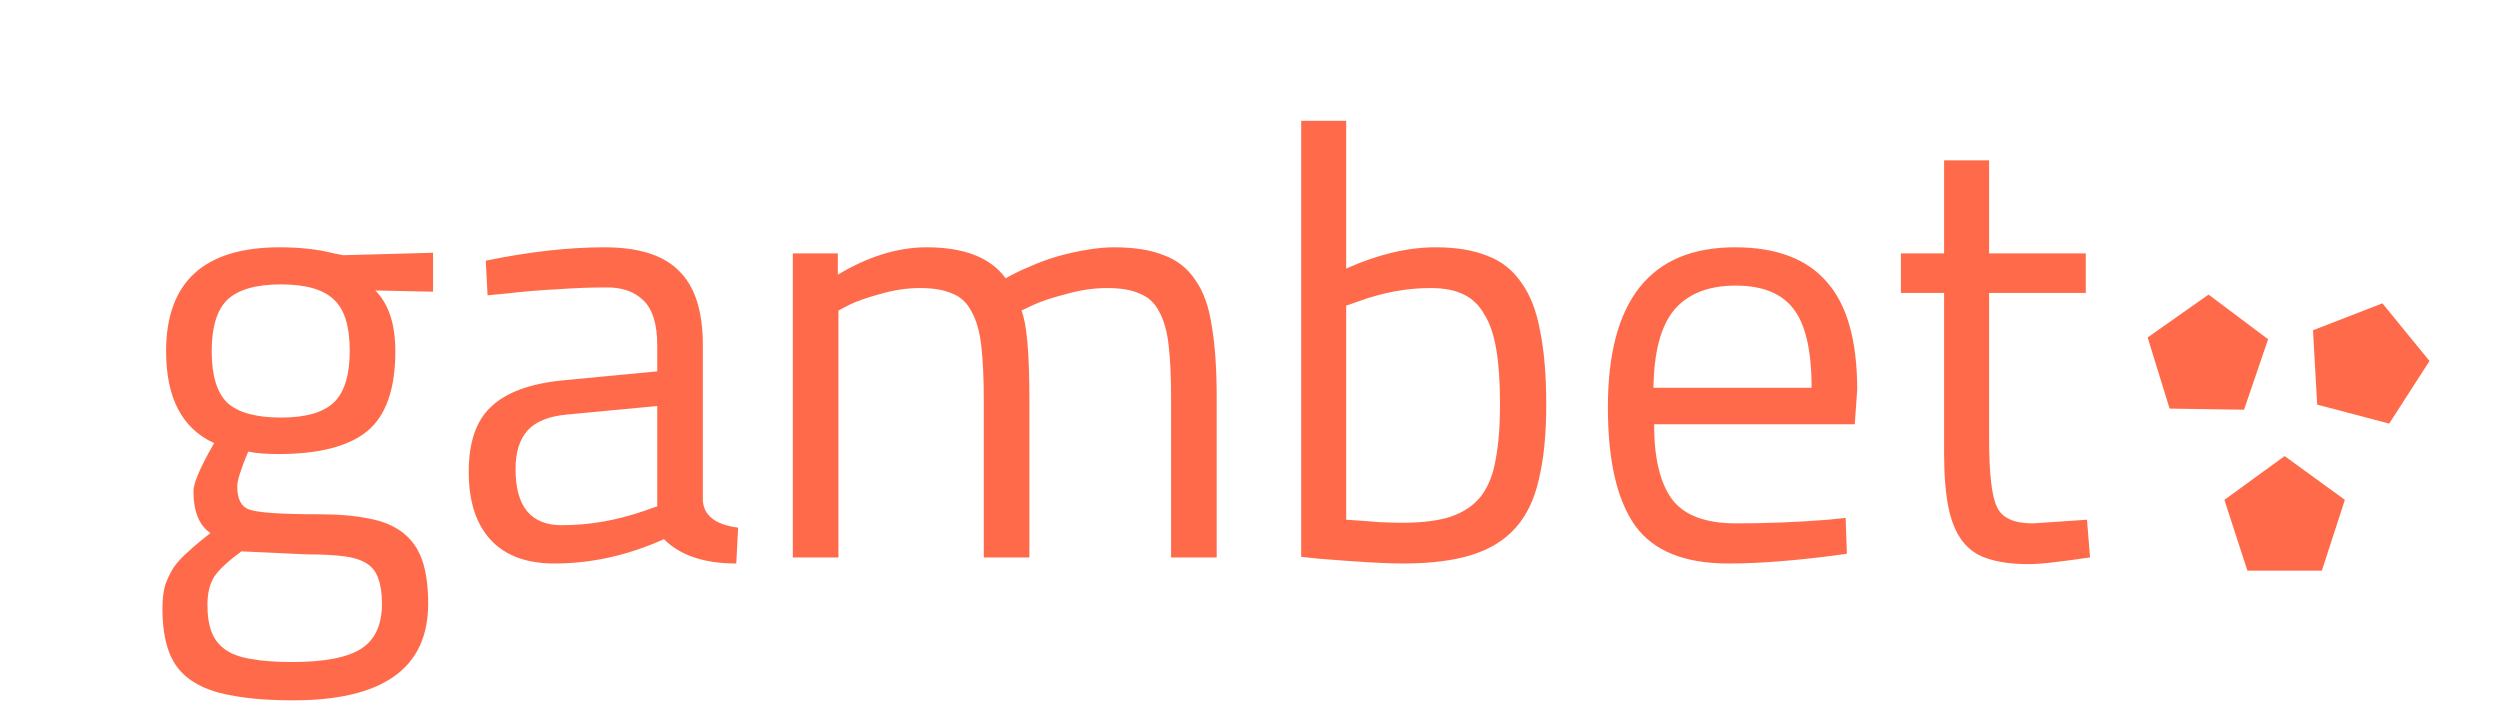
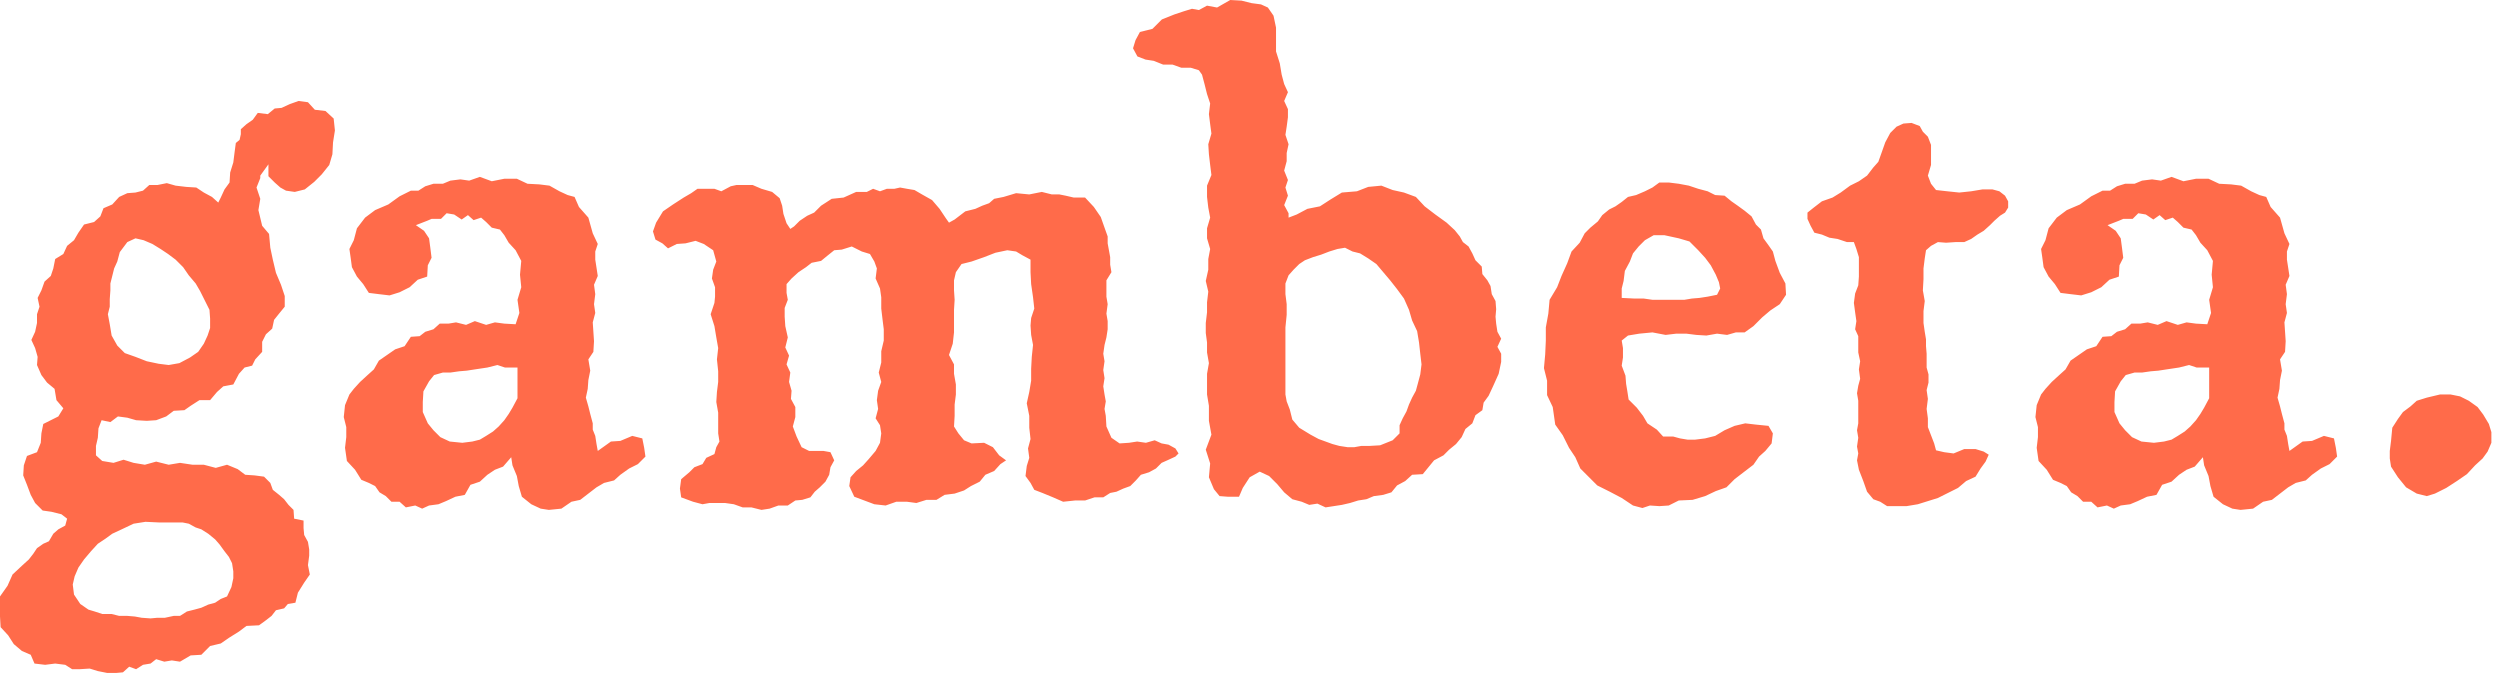
- <svg xmlns="http://www.w3.org/2000/svg" width="296" height="84" viewBox="0 0 296 84" fill="none">
-   <path d="M34.713 82.92C31.833 82.92 29.409 82.728 27.441 82.344C25.473 82.008 23.865 81.408 22.617 80.544C21.417 79.728 20.553 78.624 20.025 77.232C19.497 75.84 19.233 74.112 19.233 72.048C19.233 71.04 19.329 70.152 19.521 69.384C19.761 68.664 20.097 67.944 20.529 67.224C21.009 66.552 21.609 65.904 22.329 65.28C23.049 64.608 23.913 63.888 24.921 63.12C23.577 62.208 22.905 60.552 22.905 58.152C22.905 57.336 23.505 55.824 24.705 53.616L25.353 52.464C21.561 50.736 19.665 47.112 19.665 41.592C19.665 33.384 24.153 29.28 33.129 29.28C35.529 29.28 37.665 29.52 39.537 30L40.617 30.216L51.273 29.928V34.536L44.433 34.392C46.017 35.976 46.809 38.376 46.809 41.592C46.809 46.104 45.681 49.272 43.425 51.096C41.217 52.872 37.713 53.76 32.913 53.76C31.521 53.76 30.345 53.664 29.385 53.472C28.521 55.536 28.089 56.904 28.089 57.576C28.089 59.064 28.545 59.976 29.457 60.312C30.465 60.696 33.225 60.888 37.737 60.888C40.041 60.888 42.009 61.056 43.641 61.392C45.273 61.68 46.617 62.232 47.673 63.048C48.729 63.864 49.497 64.944 49.977 66.288C50.457 67.68 50.697 69.408 50.697 71.472C50.697 79.104 45.369 82.92 34.713 82.92ZM25.065 41.592C25.065 44.472 25.689 46.512 26.937 47.712C28.233 48.864 30.345 49.44 33.273 49.44C36.201 49.44 38.289 48.84 39.537 47.64C40.785 46.44 41.409 44.4 41.409 41.52C41.409 38.64 40.785 36.624 39.537 35.472C38.289 34.272 36.201 33.672 33.273 33.672C30.345 33.672 28.233 34.272 26.937 35.472C25.689 36.672 25.065 38.712 25.065 41.592ZM24.561 71.616C24.561 72.912 24.729 73.992 25.065 74.856C25.401 75.72 25.953 76.416 26.721 76.944C27.489 77.472 28.497 77.832 29.745 78.024C31.041 78.264 32.649 78.384 34.569 78.384C38.409 78.384 41.145 77.856 42.777 76.8C44.409 75.744 45.225 73.968 45.225 71.472C45.225 70.272 45.081 69.288 44.793 68.52C44.553 67.752 44.097 67.152 43.425 66.72C42.753 66.288 41.841 66 40.689 65.856C39.537 65.712 38.097 65.64 36.369 65.64L28.593 65.28C27.009 66.432 25.929 67.44 25.353 68.304C24.825 69.168 24.561 70.272 24.561 71.616ZM83.217 40.872V59.304C83.361 61.08 84.753 62.136 87.393 62.472L87.177 66.72C83.385 66.72 80.529 65.76 78.609 63.84C74.337 65.76 70.017 66.72 65.649 66.72C62.337 66.72 59.817 65.784 58.089 63.912C56.361 62.04 55.497 59.352 55.497 55.848C55.497 52.344 56.385 49.776 58.161 48.144C59.937 46.464 62.721 45.432 66.513 45.048L77.817 43.968V40.872C77.817 38.424 77.289 36.672 76.233 35.616C75.177 34.56 73.737 34.032 71.913 34.032C69.993 34.032 68.025 34.104 66.009 34.248C64.041 34.344 62.025 34.512 59.961 34.752L57.729 34.968L57.513 30.864C62.649 29.808 67.329 29.28 71.553 29.28C75.633 29.28 78.585 30.216 80.409 32.088C82.281 33.912 83.217 36.84 83.217 40.872ZM61.041 55.56C61.041 59.976 62.865 62.184 66.513 62.184C69.729 62.184 72.945 61.632 76.161 60.528L77.817 59.952V48.072L67.161 49.08C65.001 49.272 63.441 49.896 62.481 50.952C61.521 52.008 61.041 53.544 61.041 55.56ZM99.272 36.768V66H93.871V30H99.2V32.52C102.8 30.36 106.304 29.28 109.712 29.28C114.176 29.28 117.296 30.504 119.072 32.952C119.888 32.472 120.824 32.016 121.88 31.584C122.936 31.104 124.04 30.696 125.192 30.36C126.392 30.024 127.568 29.76 128.72 29.568C129.872 29.376 130.928 29.28 131.888 29.28C134.288 29.28 136.256 29.592 137.792 30.216C139.376 30.792 140.624 31.776 141.536 33.168C142.496 34.512 143.144 36.336 143.48 38.64C143.864 40.896 144.056 43.68 144.056 46.992V66H138.656V47.136C138.656 44.64 138.56 42.552 138.368 40.872C138.176 39.192 137.792 37.848 137.216 36.84C136.688 35.832 135.92 35.136 134.912 34.752C133.952 34.32 132.68 34.104 131.096 34.104C129.512 34.104 127.88 34.344 126.2 34.824C124.52 35.256 123.224 35.688 122.312 36.12L120.944 36.768C121.568 38.304 121.88 41.808 121.88 47.28V66H116.48V47.424C116.48 44.832 116.384 42.696 116.192 41.016C116 39.288 115.616 37.92 115.04 36.912C114.512 35.856 113.744 35.136 112.736 34.752C111.776 34.32 110.504 34.104 108.92 34.104C107.384 34.104 105.8 34.344 104.168 34.824C102.584 35.256 101.36 35.688 100.496 36.12L99.272 36.768ZM169.971 29.28C172.419 29.28 174.459 29.616 176.091 30.288C177.771 30.912 179.115 31.968 180.123 33.456C181.179 34.896 181.923 36.816 182.355 39.216C182.835 41.568 183.075 44.472 183.075 47.928C183.075 51.384 182.787 54.312 182.211 56.712C181.683 59.112 180.747 61.056 179.403 62.544C178.107 63.984 176.379 65.04 174.219 65.712C172.059 66.384 169.347 66.72 166.083 66.72C165.075 66.72 163.731 66.672 162.051 66.576C160.419 66.48 158.427 66.336 156.075 66.144L154.059 65.928V14.304H159.387V31.8C163.131 30.12 166.659 29.28 169.971 29.28ZM166.011 61.896C168.363 61.896 170.283 61.656 171.771 61.176C173.307 60.648 174.507 59.832 175.371 58.728C176.235 57.576 176.811 56.112 177.099 54.336C177.435 52.56 177.603 50.4 177.603 47.856C177.603 45.312 177.459 43.176 177.171 41.448C176.883 39.672 176.403 38.256 175.731 37.2C175.107 36.096 174.267 35.304 173.211 34.824C172.203 34.344 170.931 34.104 169.395 34.104C166.563 34.104 163.707 34.632 160.827 35.688L159.387 36.192V61.536C160.923 61.632 162.243 61.728 163.347 61.824C164.451 61.872 165.339 61.896 166.011 61.896ZM216.437 61.536L218.525 61.32L218.669 65.568C215.933 65.952 213.389 66.24 211.037 66.432C208.733 66.624 206.597 66.72 204.629 66.72C199.445 66.72 195.773 65.232 193.613 62.256C191.453 59.232 190.373 54.552 190.373 48.216C190.373 35.592 195.389 29.28 205.421 29.28C210.317 29.28 213.941 30.648 216.293 33.384C218.693 36.072 219.893 40.32 219.893 46.128L219.605 50.232H195.845C195.845 54.264 196.565 57.24 198.005 59.16C199.445 61.032 201.965 61.968 205.565 61.968C209.165 61.968 212.789 61.824 216.437 61.536ZM195.773 45.912H214.493C214.493 41.496 213.773 38.376 212.333 36.552C210.941 34.728 208.661 33.816 205.493 33.816C202.277 33.816 199.853 34.776 198.221 36.696C196.637 38.616 195.821 41.688 195.773 45.912ZM246.957 30V34.68H235.509V51.888C235.509 56.064 235.821 58.776 236.445 60.024C237.021 61.32 238.437 61.968 240.693 61.968L247.101 61.536L247.461 66C245.829 66.24 244.389 66.432 243.141 66.576C241.941 66.72 240.933 66.792 240.117 66.792C238.245 66.792 236.661 66.576 235.365 66.144C234.117 65.76 233.109 65.064 232.341 64.056C231.573 63.048 231.021 61.704 230.685 60.024C230.349 58.344 230.181 56.208 230.181 53.616V34.68H225.069V30H230.181V18.984H235.509V30H246.957Z" fill="#FF6B4A" />
-   <path d="M268.544 40.167L265.695 48.51L256.88 48.379L254.28 39.954L261.489 34.879L268.544 40.167Z" fill="#FF6B4A" />
-   <path d="M270.5 54L263.367 59.182L266.092 67.568H274.908L277.633 59.182L270.5 54Z" fill="#FF6B4A" />
-   <path d="M282.077 35.913L287.653 42.742L282.88 50.156L274.355 47.907L273.858 39.105L282.077 35.913Z" fill="#FF6B4A" />
+ <svg xmlns="http://www.w3.org/2000/svg" width="287" height="78" viewBox="0 0 287 78" fill="none">
+   <path d="M28.296 14.256L29.016 13.752L29.592 12.96L30.744 13.104L31.536 12.456L32.328 12.384L33.264 11.952L34.272 11.592L35.352 11.736L36.144 12.6L37.368 12.744L38.304 13.608L38.448 14.976L38.232 16.344L38.16 17.712L37.8 18.936L36.936 20.016L36.072 20.88L34.992 21.744L33.84 22.032L32.832 21.888L32.184 21.528L31.536 20.952L30.816 20.232V18.864L29.88 20.16V20.448L29.448 21.528L29.88 22.824L29.664 24.12L30.096 25.92L30.888 26.856L31.032 28.44L31.32 29.808L31.68 31.32L32.256 32.688L32.688 33.984V35.208L32.04 36L31.464 36.72L31.248 37.728L30.528 38.376L30.096 39.24V40.392L29.304 41.256L28.944 41.976L28.08 42.192L27.432 42.912L26.784 44.136L25.632 44.352L24.912 45L24.12 45.936H22.896L21.888 46.584L21.168 47.088L19.944 47.16L19.08 47.808L17.928 48.24L16.848 48.312L15.624 48.24L14.616 47.952L13.536 47.808L12.672 48.456L11.664 48.24L11.304 49.176L11.232 50.256L11.016 51.192V52.272L11.736 52.92L13.032 53.136L14.184 52.776L15.336 53.136L16.632 53.352L17.928 52.992L19.368 53.352L20.664 53.136L22.104 53.352H23.4L24.768 53.712L26.064 53.352L27.288 53.856L28.152 54.504L29.232 54.576L30.312 54.72L31.032 55.44L31.32 56.232L32.04 56.808L32.616 57.312L33.12 57.96L33.696 58.536L33.768 59.544L34.848 59.76V60.624L34.92 61.416L35.352 62.208L35.496 63.072V63.792L35.352 64.872L35.568 65.952L34.92 66.888L34.2 68.04L33.912 69.192L33.048 69.336L32.616 69.84L31.68 70.056L31.176 70.704L30.528 71.208L29.736 71.784L28.296 71.856L27.432 72.504L26.28 73.224L25.344 73.872L24.12 74.16L23.112 75.168L21.888 75.24L20.664 75.96L19.728 75.816L18.864 75.96L17.928 75.672L17.28 76.176L16.416 76.32L15.624 76.824L14.832 76.536L14.112 77.184L13.32 77.256H12.312L11.232 77.04L10.296 76.752L9.144 76.824H8.28L7.488 76.32L6.336 76.176L5.184 76.32L3.96 76.176L3.528 75.168L2.52 74.736L1.584 73.944L0.936 72.936L0.072 72L2.21282e-06 70.776V68.472L0.864 67.248L1.44 65.952L2.52 64.944L3.312 64.224L3.816 63.576L4.248 62.928L4.968 62.424L5.616 62.136L6.12 61.272L6.696 60.768L7.488 60.336L7.704 59.544L7.056 59.04L5.904 58.752L4.896 58.608L4.032 57.744L3.528 56.808L3.096 55.656L2.664 54.576L2.736 53.424L3.096 52.344L4.248 51.912L4.68 50.832L4.752 49.752L4.968 48.672L6.696 47.808L7.272 46.872L6.48 45.936L6.264 44.64L5.4 43.92L4.752 43.056L4.248 41.904L4.32 40.968L4.032 39.96L3.6 39.024L4.032 38.088L4.248 37.08V36.072L4.536 35.208L4.32 34.2L4.752 33.336L5.112 32.328L5.832 31.68L6.12 30.816L6.336 29.736L7.272 29.16L7.704 28.224L8.496 27.576L9 26.712L9.648 25.776L10.8 25.488L11.52 24.84L11.88 23.904L12.888 23.472L13.68 22.608L14.616 22.176L15.552 22.104L16.416 21.888L17.136 21.24H18.072L19.152 21.024L20.16 21.312L21.384 21.456L22.536 21.528L23.4 22.104L24.336 22.608L25.056 23.256L25.344 22.68L25.776 21.744L26.352 20.952L26.424 19.8L26.784 18.648L26.928 17.496L27.072 16.416L27.504 16.056L27.648 15.408V14.832L28.296 14.256ZM16.488 27.576L15.552 27.36L14.616 27.792L13.752 28.944L13.464 30.024L13.104 30.816L12.672 32.544V33.336L12.6 34.344V35.208L12.384 36.072L12.6 37.224L12.816 38.52L13.464 39.672L14.328 40.536L15.552 40.968L16.848 41.472L18.216 41.76L19.368 41.904L20.592 41.688L21.816 41.04L22.752 40.392L23.4 39.456L23.832 38.52L24.12 37.656V36.576L24.048 35.568L22.968 33.408L22.464 32.544L21.672 31.608L21.024 30.672L20.16 29.808L19.296 29.16L18.432 28.584L17.496 28.008L16.488 27.576ZM16.704 59.904L15.336 60.12L13.968 60.768L12.888 61.272L12.096 61.848L11.232 62.424L10.44 63.288L9.648 64.224L9 65.16L8.568 66.168L8.352 67.104L8.496 68.256L9.216 69.336L10.152 69.984L10.872 70.2L11.736 70.488H12.816L13.68 70.704H14.616L15.48 70.776L16.272 70.92L17.28 70.992L18.072 70.92H18.936L19.944 70.704H20.664L21.456 70.2L22.32 69.984L23.112 69.768L23.904 69.408L24.696 69.192L25.344 68.76L26.064 68.472L26.568 67.392L26.784 66.384V65.592L26.64 64.656L26.28 63.936L25.776 63.288L25.2 62.496L24.696 61.92L23.904 61.272L23.112 60.768L22.464 60.552L21.672 60.12L20.952 59.976H18.216L16.704 59.904ZM53.864 20.736L55.088 20.304L56.456 20.808L57.896 20.52H59.336L60.56 21.096L61.928 21.168L63.08 21.312L64.232 21.96L65.168 22.392L65.96 22.608L66.464 23.76L67.544 24.984L68.048 26.784L68.624 28.008L68.336 28.872V29.808L68.624 31.68L68.192 32.688L68.336 33.768L68.192 34.92L68.336 35.928L68.048 37.008L68.192 39.168L68.12 40.392L67.544 41.256L67.76 42.552L67.544 43.632L67.472 44.64L67.256 45.648L67.544 46.656L67.76 47.52L68.048 48.6V49.32L68.336 50.04L68.48 50.976L68.624 51.768L70.136 50.688L71.216 50.616L72.584 50.04L73.736 50.328L73.952 51.408L74.096 52.416L73.232 53.28L72.224 53.784L71.216 54.504L70.496 55.152L69.344 55.44L68.48 55.944L66.608 57.384L65.6 57.6L64.448 58.392L63.008 58.536L62.072 58.392L60.992 57.888L59.912 57.024L59.552 55.8L59.336 54.648L58.832 53.424L58.688 52.488L57.752 53.568L56.816 53.928L55.952 54.504L55.088 55.296L54.008 55.656L53.36 56.808L52.28 57.024L51.2 57.528L50.336 57.888L49.256 58.032L48.464 58.392L47.672 58.032L46.592 58.248L45.872 57.6H44.936L44.288 56.952L43.568 56.52L43.064 55.8L42.344 55.44L41.48 55.08L40.76 53.928L39.824 52.92L39.608 51.408L39.752 50.184V49.032L39.464 47.88L39.608 46.512L40.112 45.288L40.616 44.64L41.336 43.848L42.2 43.056L42.92 42.408L43.496 41.4L45.368 40.104L46.448 39.744L47.168 38.664L48.176 38.592L48.824 38.088L49.76 37.8L50.48 37.152H51.488L52.352 37.008L53.504 37.296L54.512 36.864L55.808 37.296L56.816 37.008L57.896 37.152L59.192 37.224L59.624 35.928L59.408 34.416L59.84 32.976L59.696 31.536L59.84 29.952L59.192 28.728L58.4 27.864L57.896 27L57.392 26.352L56.456 26.136L55.808 25.488L55.232 24.984L54.368 25.272L53.72 24.696L53 25.2L52.136 24.624L51.272 24.48L50.624 25.128H49.544L49.04 25.344L47.744 25.848L48.68 26.496L49.256 27.36L49.4 28.44L49.544 29.592L49.112 30.456L49.04 31.752L47.96 32.112L47.024 32.976L45.872 33.552L44.72 33.912L43.496 33.768L42.344 33.624L41.696 32.616L40.976 31.752L40.4 30.672L40.256 29.592L40.112 28.584L40.616 27.576L40.976 26.208L41.912 24.984L43.064 24.12L44.576 23.472L45.872 22.536L47.168 21.888H48.032L48.824 21.384L49.76 21.096H50.84L51.704 20.736L52.856 20.592L53.864 20.736ZM57.104 41.904L55.952 42.192L54.512 42.408L53.576 42.552L52.712 42.624L51.704 42.768H50.84L49.832 43.056L49.256 43.776L48.608 44.928L48.536 46.152V47.304L49.112 48.6L49.76 49.392L50.552 50.184L51.632 50.688L53.072 50.832L54.224 50.688L55.088 50.472L55.808 50.04L56.6 49.536L57.248 48.96L57.896 48.24L58.4 47.52L58.832 46.8L59.408 45.72V42.192H57.968L57.104 41.904ZM88.352 58.392L87.416 58.536L86.264 58.248H85.256L84.248 57.888L83.24 57.744H81.44L80.648 57.888L79.568 57.6L78.2 57.096L78.056 56.088L78.2 55.008L79.136 54.216L79.712 53.64L80.648 53.28L81.08 52.56L82.016 52.128L82.232 51.336L82.592 50.688L82.448 49.752V47.376L82.232 46.152L82.304 45L82.448 43.848V42.624L82.304 41.256L82.448 39.96L82.232 38.736L82.016 37.44L81.584 36.072L82.016 34.776L82.088 34.056V32.976L81.728 31.968L81.872 30.96L82.232 30.024L81.872 28.728L80.792 28.008L79.856 27.648L78.704 27.936L77.696 28.008L76.688 28.512L76.04 27.936L75.248 27.504L74.96 26.568L75.32 25.56L76.112 24.264L77.264 23.472L78.488 22.68L79.352 22.176L80.072 21.672H82.016L82.808 21.96L83.888 21.384L84.536 21.24H86.408L87.416 21.672L88.64 22.032L89.504 22.752L89.792 23.616L89.936 24.552L90.296 25.632L90.728 26.28L91.16 25.992L91.808 25.344L92.672 24.768L93.464 24.408L94.256 23.616L95.48 22.824L96.848 22.68L98.288 22.032H99.512L100.232 21.672L101.024 21.96L101.816 21.672H102.68L103.328 21.528L104.12 21.672L104.984 21.816L105.848 22.32L107 22.968L107.864 23.976L108.584 25.056L108.944 25.56L109.592 25.2L110.816 24.264L111.968 23.976L112.76 23.616L113.552 23.328L114.128 22.824L115.208 22.608L116.648 22.176L118.16 22.32L119.6 22.032L120.752 22.32H121.616L122.336 22.464L123.272 22.68H124.568L125.576 23.76L126.368 24.912L126.8 26.136L127.16 27.144V27.936L127.448 29.52V30.384L127.592 31.248L127.016 32.184V34.056L127.16 34.92L127.016 36L127.16 36.864V37.8L127.016 38.736L126.8 39.6L126.656 40.608L126.8 41.472L126.656 42.48L126.8 43.416L126.656 44.352L126.8 45.288L126.944 46.08L126.8 46.944L126.944 47.736L127.016 48.96L127.592 50.256L128.528 50.904L129.608 50.832L130.544 50.688L131.552 50.832L132.56 50.544L133.352 50.904L134.144 51.048L134.936 51.48L135.296 52.056L134.936 52.416L134 52.848L133.352 53.136L132.704 53.784L131.912 54.216L130.976 54.504L130.4 55.152L129.752 55.8L128.96 56.088L128.168 56.448L127.448 56.592L126.656 57.096H125.648L124.568 57.456H123.416L122.048 57.6L120.896 57.096L119.672 56.592L118.736 56.232L118.304 55.44L117.728 54.648L117.872 53.496L118.16 52.56L118.016 51.48L118.304 50.4L118.16 49.104V47.736L117.872 46.296L118.16 45L118.376 43.704V42.336L118.448 40.968L118.592 39.6L118.376 38.448L118.304 37.368L118.376 36.504L118.736 35.424L118.592 34.128L118.376 32.616L118.304 31.248V29.808L117.368 29.304L116.648 28.872L115.64 28.728L114.272 29.016L112.976 29.52L111.536 30.024L110.384 30.312L109.736 31.248L109.52 32.184V33.336L109.592 34.416L109.52 35.568V38.16L109.376 39.456L108.944 40.752L109.52 41.832V42.912L109.736 44.136V45.288L109.592 46.44V47.736L109.52 48.96L110.024 49.752L110.672 50.544L111.536 50.904L112.976 50.832L113.984 51.336L114.704 52.272L115.496 52.848L114.848 53.28L114.128 54.072L113.12 54.504L112.472 55.296L111.464 55.8L110.672 56.304L109.592 56.664L108.44 56.808L107.504 57.384H106.352L105.2 57.744L104.12 57.6H102.896L101.672 58.032L100.376 57.888L98.072 57.024L97.496 55.8L97.64 54.792L98.288 54.072L99.08 53.424L99.728 52.704L100.52 51.768L101.024 50.832L101.168 49.752L101.024 48.816L100.52 48.024L100.808 46.944L100.664 45.936L100.808 44.856L101.168 43.848L100.88 42.768L101.168 41.616V40.32L101.456 39.096V37.8L101.312 36.648L101.168 35.424V34.128L101.024 33.12L100.52 31.968L100.664 30.816L100.376 30.024L99.872 29.16L98.936 28.872L97.784 28.296L96.632 28.656L95.768 28.728L95.048 29.304L94.256 29.952L93.176 30.168L92.528 30.672L91.664 31.248L90.872 31.968L90.296 32.616V33.624L90.44 34.416L90.08 35.352V36.36L90.152 37.44L90.44 38.736L90.152 39.888L90.584 40.824L90.296 41.832L90.728 42.768L90.584 43.848L90.872 44.856L90.8 45.792L91.304 46.728V47.88L91.016 48.96L91.448 50.112L92.024 51.336L92.888 51.768H94.544L95.336 51.912L95.768 52.848L95.336 53.64L95.192 54.504L94.76 55.296L94.112 55.944L93.536 56.448L93.032 57.096L92.096 57.384L91.304 57.456L90.44 58.032H89.36L88.352 58.392ZM141.231 5.24521e-06L142.527 0.072L143.679 0.36L144.759 0.504L145.551 0.864L146.199 1.8L146.487 3.168V5.904L146.919 7.272L147.135 8.568L147.423 9.648L147.855 10.584L147.423 11.592L147.855 12.528V13.464L147.711 14.544L147.567 15.48L147.927 16.56L147.711 17.568V18.504L147.423 19.584L147.855 20.664L147.567 21.528L147.855 22.464L147.423 23.544L147.927 24.48V24.984L148.863 24.624L150.087 23.976L151.527 23.688L152.751 22.896L154.047 22.104L155.775 21.96L157.071 21.456L158.583 21.312L159.879 21.816L161.175 22.104L162.543 22.608L163.551 23.688L164.775 24.624L166.071 25.56L167.007 26.424L167.583 27.144L167.943 27.792L168.591 28.296L169.023 29.088L169.383 29.88L170.103 30.6L170.175 31.464L170.751 32.184L171.111 32.832L171.255 33.768L171.687 34.56L171.759 35.496L171.687 36.36L171.759 37.152L171.903 38.088L172.335 38.88L171.903 39.816L172.335 40.608V41.544L172.047 42.912L171.399 44.352L170.895 45.432L170.319 46.224L170.175 47.088L169.383 47.664L169.023 48.6L168.231 49.248L167.799 50.184L167.151 50.976L166.359 51.624L165.711 52.272L164.631 52.848L163.335 54.432L162.111 54.504L161.319 55.224L160.383 55.728L159.735 56.52L158.799 56.808L157.719 56.952L156.855 57.312L155.919 57.456L154.983 57.744L154.047 57.96L152.175 58.248L151.239 57.816L150.303 57.96L149.439 57.6L148.359 57.312L147.423 56.52L146.631 55.584L145.695 54.648L144.615 54.144L143.463 54.792L142.671 56.016L142.239 57.024H140.943L140.007 56.952L139.359 56.16L138.783 54.792L138.927 53.208L138.423 51.624L139.071 49.896L138.783 48.312V46.584L138.567 45.288V42.912L138.783 41.688L138.567 40.464V39.312L138.423 38.232V37.08L138.567 35.856V34.704L138.711 33.48L138.423 32.256L138.711 30.96V29.736L138.927 28.584L138.567 27.36V26.208L138.927 24.984L138.711 23.832L138.567 22.608V21.312L139.071 20.088L138.927 18.936L138.783 17.712L138.711 16.56L139.071 15.336L138.927 14.256L138.783 13.104L138.927 11.88L138.567 10.8L138.279 9.648L137.991 8.568L137.631 8.064L136.695 7.776H135.615L134.607 7.416H133.527L132.447 6.984L131.511 6.84L130.575 6.48L130.071 5.544L130.359 4.608L130.863 3.672L132.303 3.312L133.383 2.232L134.823 1.656L135.903 1.296L136.839 1.008L137.631 1.152L138.567 0.648L139.719 0.864L141.231 5.24521e-06ZM154.407 28.44L153.543 28.584L152.607 28.872L151.671 29.232L150.735 29.52L149.799 29.88L149.151 30.312L148.503 30.96L147.927 31.608L147.567 32.544V33.768L147.711 34.92V36.144L147.567 37.584V45.288L147.711 46.08L148.071 47.016L148.359 48.168L149.151 49.104L150.447 49.896L151.383 50.4L152.967 50.976L153.759 51.192L154.695 51.336H155.487L156.279 51.192H157.215L158.439 51.12L159.879 50.544L160.671 49.752V48.816L161.031 48.024L161.463 47.232L161.751 46.44L162.111 45.648L162.543 44.856L162.759 44.064L163.047 42.984L163.191 41.832L163.047 40.608L162.903 39.312L162.687 38.016L162.111 36.792L161.751 35.568L161.175 34.272L160.383 33.192L159.591 32.184L158.007 30.312L157.071 29.664L156.135 29.088L155.271 28.872L154.407 28.44ZM190.493 20.952H191.573L192.725 21.096L193.877 21.312L194.957 21.672L196.037 21.96L196.901 22.392L197.981 22.464L198.773 23.112L199.493 23.616L200.285 24.192L201.077 24.84L201.581 25.776L202.157 26.352L202.445 27.36L203.021 28.152L203.525 28.872L203.813 29.952L204.317 31.32L204.965 32.544L205.037 33.84L204.317 34.92L203.237 35.64L202.301 36.432L201.293 37.44L200.285 38.16H199.277L198.269 38.448L197.117 38.304L195.893 38.52L194.741 38.448L193.589 38.304H192.437L191.213 38.448L189.701 38.16L188.189 38.304L186.893 38.52L186.173 39.096L186.317 39.96V41.04L186.173 41.976L186.605 43.128L186.677 44.064L186.821 44.928L186.965 45.864L187.901 46.8L188.621 47.736L189.125 48.6L190.205 49.32L190.925 50.112H192.077L192.869 50.328L193.733 50.472H194.597L195.749 50.328L196.901 50.04L197.981 49.392L199.133 48.888L200.357 48.6L201.581 48.744L203.021 48.888L203.525 49.752L203.381 50.904L202.661 51.768L201.941 52.416L201.293 53.352L200.069 54.288L199.133 55.008L198.197 55.944L196.973 56.376L195.749 56.952L194.309 57.384L192.725 57.456L191.573 58.032L190.493 58.104L189.413 58.032L188.549 58.32L187.469 58.032L186.173 57.168L184.805 56.448L183.365 55.728L181.421 53.784L180.845 52.488L180.125 51.408L179.405 49.968L178.541 48.744L178.253 46.728L177.605 45.36V43.704L177.245 42.264L177.389 40.68L177.461 39.096V37.584L177.749 36L177.893 34.416L178.757 32.976L179.261 31.68L179.909 30.24L180.413 28.872L181.349 27.864L181.925 26.784L182.573 26.136L183.437 25.416L183.941 24.696L184.733 24.048L185.453 23.688L186.173 23.184L186.893 22.608L187.829 22.392L188.837 21.96L189.701 21.528L190.493 20.952ZM191.069 27H189.845L188.837 27.576L188.117 28.296L187.469 29.088L187.109 30.024L186.533 31.104L186.389 32.256L186.173 33.12V34.2L187.613 34.272H188.693L189.701 34.416H193.373L194.237 34.272L195.101 34.2L196.037 34.056L197.117 33.84L197.477 33.12L197.333 32.4L196.973 31.536L196.397 30.456L195.749 29.592L194.957 28.728L193.949 27.72L192.725 27.36L191.069 27ZM218.513 14.184L219.449 14.112L220.385 14.472L220.745 15.12L221.321 15.696L221.681 16.632V18.936L221.321 20.16L221.681 21.096L222.257 21.816L223.553 21.96L224.921 22.104L226.289 21.96L227.585 21.744H228.737L229.529 21.96L230.177 22.464L230.537 23.112V23.832L230.177 24.408L229.601 24.768L228.953 25.344L228.449 25.848L227.729 26.496L227.009 26.928L226.289 27.432L225.497 27.792H224.489L223.409 27.864L222.473 27.792L221.681 28.224L221.105 28.728L220.961 29.664L220.817 30.816V32.04L220.745 33.336L220.961 34.56L220.817 35.712V37.08L220.961 38.088L221.105 38.952V39.744L221.177 40.608V42.192L221.393 42.984V43.92L221.177 44.784L221.321 45.792L221.177 46.944L221.321 48.024V49.032L222.041 50.904L222.257 51.696L223.193 51.912L224.273 52.056L225.497 51.552H226.793L227.729 51.84L228.305 52.2L227.945 52.992L227.369 53.784L226.793 54.72L225.713 55.224L224.777 56.016L222.473 57.168L220.169 57.888L218.873 58.104H216.641L215.849 57.6L215.057 57.312L214.337 56.448L213.905 55.224L213.401 53.928L213.185 52.848L213.329 52.056L213.185 51.264L213.329 50.256L213.185 49.392L213.329 48.6V46.008L213.185 45.144L213.329 44.28L213.545 43.488L213.401 42.408L213.545 41.472L213.329 40.464V38.592L212.969 37.8L213.113 36.864L212.969 35.856L212.825 34.776L212.969 33.696L213.329 32.76L213.401 31.752V29.52L213.113 28.584L212.825 27.792H212.033L210.953 27.432L210.017 27.288L209.153 26.928L208.289 26.712L207.857 25.92L207.497 25.128V24.408L208.217 23.832L209.153 23.112L210.377 22.68L211.313 22.104L212.393 21.312L213.401 20.808L214.337 20.16L215.057 19.224L215.633 18.576L215.993 17.568L216.425 16.344L217.001 15.264L217.721 14.544L218.513 14.184ZM248.068 20.736L249.292 20.304L250.66 20.808L252.1 20.52H253.54L254.764 21.096L256.132 21.168L257.284 21.312L258.436 21.96L259.372 22.392L260.164 22.608L260.668 23.76L261.748 24.984L262.252 26.784L262.828 28.008L262.54 28.872V29.808L262.828 31.68L262.396 32.688L262.54 33.768L262.396 34.92L262.54 35.928L262.252 37.008L262.396 39.168L262.324 40.392L261.748 41.256L261.964 42.552L261.748 43.632L261.676 44.64L261.46 45.648L261.748 46.656L261.964 47.52L262.252 48.6V49.32L262.54 50.04L262.684 50.976L262.828 51.768L264.34 50.688L265.42 50.616L266.788 50.04L267.94 50.328L268.156 51.408L268.3 52.416L267.436 53.28L266.428 53.784L265.42 54.504L264.7 55.152L263.548 55.44L262.684 55.944L260.812 57.384L259.804 57.6L258.652 58.392L257.212 58.536L256.276 58.392L255.196 57.888L254.116 57.024L253.756 55.8L253.54 54.648L253.036 53.424L252.892 52.488L251.956 53.568L251.02 53.928L250.156 54.504L249.292 55.296L248.212 55.656L247.564 56.808L246.484 57.024L245.404 57.528L244.54 57.888L243.46 58.032L242.668 58.392L241.876 58.032L240.796 58.248L240.076 57.6H239.14L238.492 56.952L237.772 56.52L237.268 55.8L236.548 55.44L235.684 55.08L234.964 53.928L234.028 52.92L233.812 51.408L233.956 50.184V49.032L233.668 47.88L233.812 46.512L234.316 45.288L234.82 44.64L235.54 43.848L236.404 43.056L237.124 42.408L237.7 41.4L239.572 40.104L240.652 39.744L241.372 38.664L242.38 38.592L243.028 38.088L243.964 37.8L244.684 37.152H245.692L246.556 37.008L247.708 37.296L248.716 36.864L250.012 37.296L251.02 37.008L252.1 37.152L253.396 37.224L253.828 35.928L253.612 34.416L254.044 32.976L253.9 31.536L254.044 29.952L253.396 28.728L252.604 27.864L252.1 27L251.596 26.352L250.66 26.136L250.012 25.488L249.436 24.984L248.572 25.272L247.924 24.696L247.204 25.2L246.34 24.624L245.476 24.48L244.828 25.128H243.748L243.244 25.344L241.948 25.848L242.884 26.496L243.46 27.36L243.604 28.44L243.748 29.592L243.316 30.456L243.244 31.752L242.164 32.112L241.228 32.976L240.076 33.552L238.924 33.912L237.7 33.768L236.548 33.624L235.9 32.616L235.18 31.752L234.604 30.672L234.46 29.592L234.316 28.584L234.82 27.576L235.18 26.208L236.116 24.984L237.268 24.12L238.78 23.472L240.076 22.536L241.372 21.888H242.236L243.028 21.384L243.964 21.096H245.044L245.908 20.736L247.06 20.592L248.068 20.736ZM251.308 41.904L250.156 42.192L248.716 42.408L247.78 42.552L246.916 42.624L245.908 42.768H245.044L244.036 43.056L243.46 43.776L242.812 44.928L242.74 46.152V47.304L243.316 48.6L243.964 49.392L244.756 50.184L245.836 50.688L247.276 50.832L248.428 50.688L249.292 50.472L250.012 50.04L250.804 49.536L251.452 48.96L252.1 48.24L252.604 47.52L253.036 46.8L253.612 45.72V42.192H252.172L251.308 41.904ZM280.107 45.288H281.331L282.411 45.504L283.419 46.008L284.427 46.728L285.075 47.592L285.723 48.672L286.011 49.608V50.832L285.579 51.84L285.003 52.632L284.139 53.424L283.203 54.432L282.051 55.224L280.827 56.016L279.531 56.664L278.595 56.952L277.443 56.664L276.219 55.944L275.283 54.792L274.491 53.568L274.347 52.632V51.768L274.491 50.616L274.635 49.104L275.283 48.096L275.859 47.304L276.723 46.656L277.443 46.008L278.595 45.648L280.107 45.288Z" fill="#FF6B4A" />
</svg>
